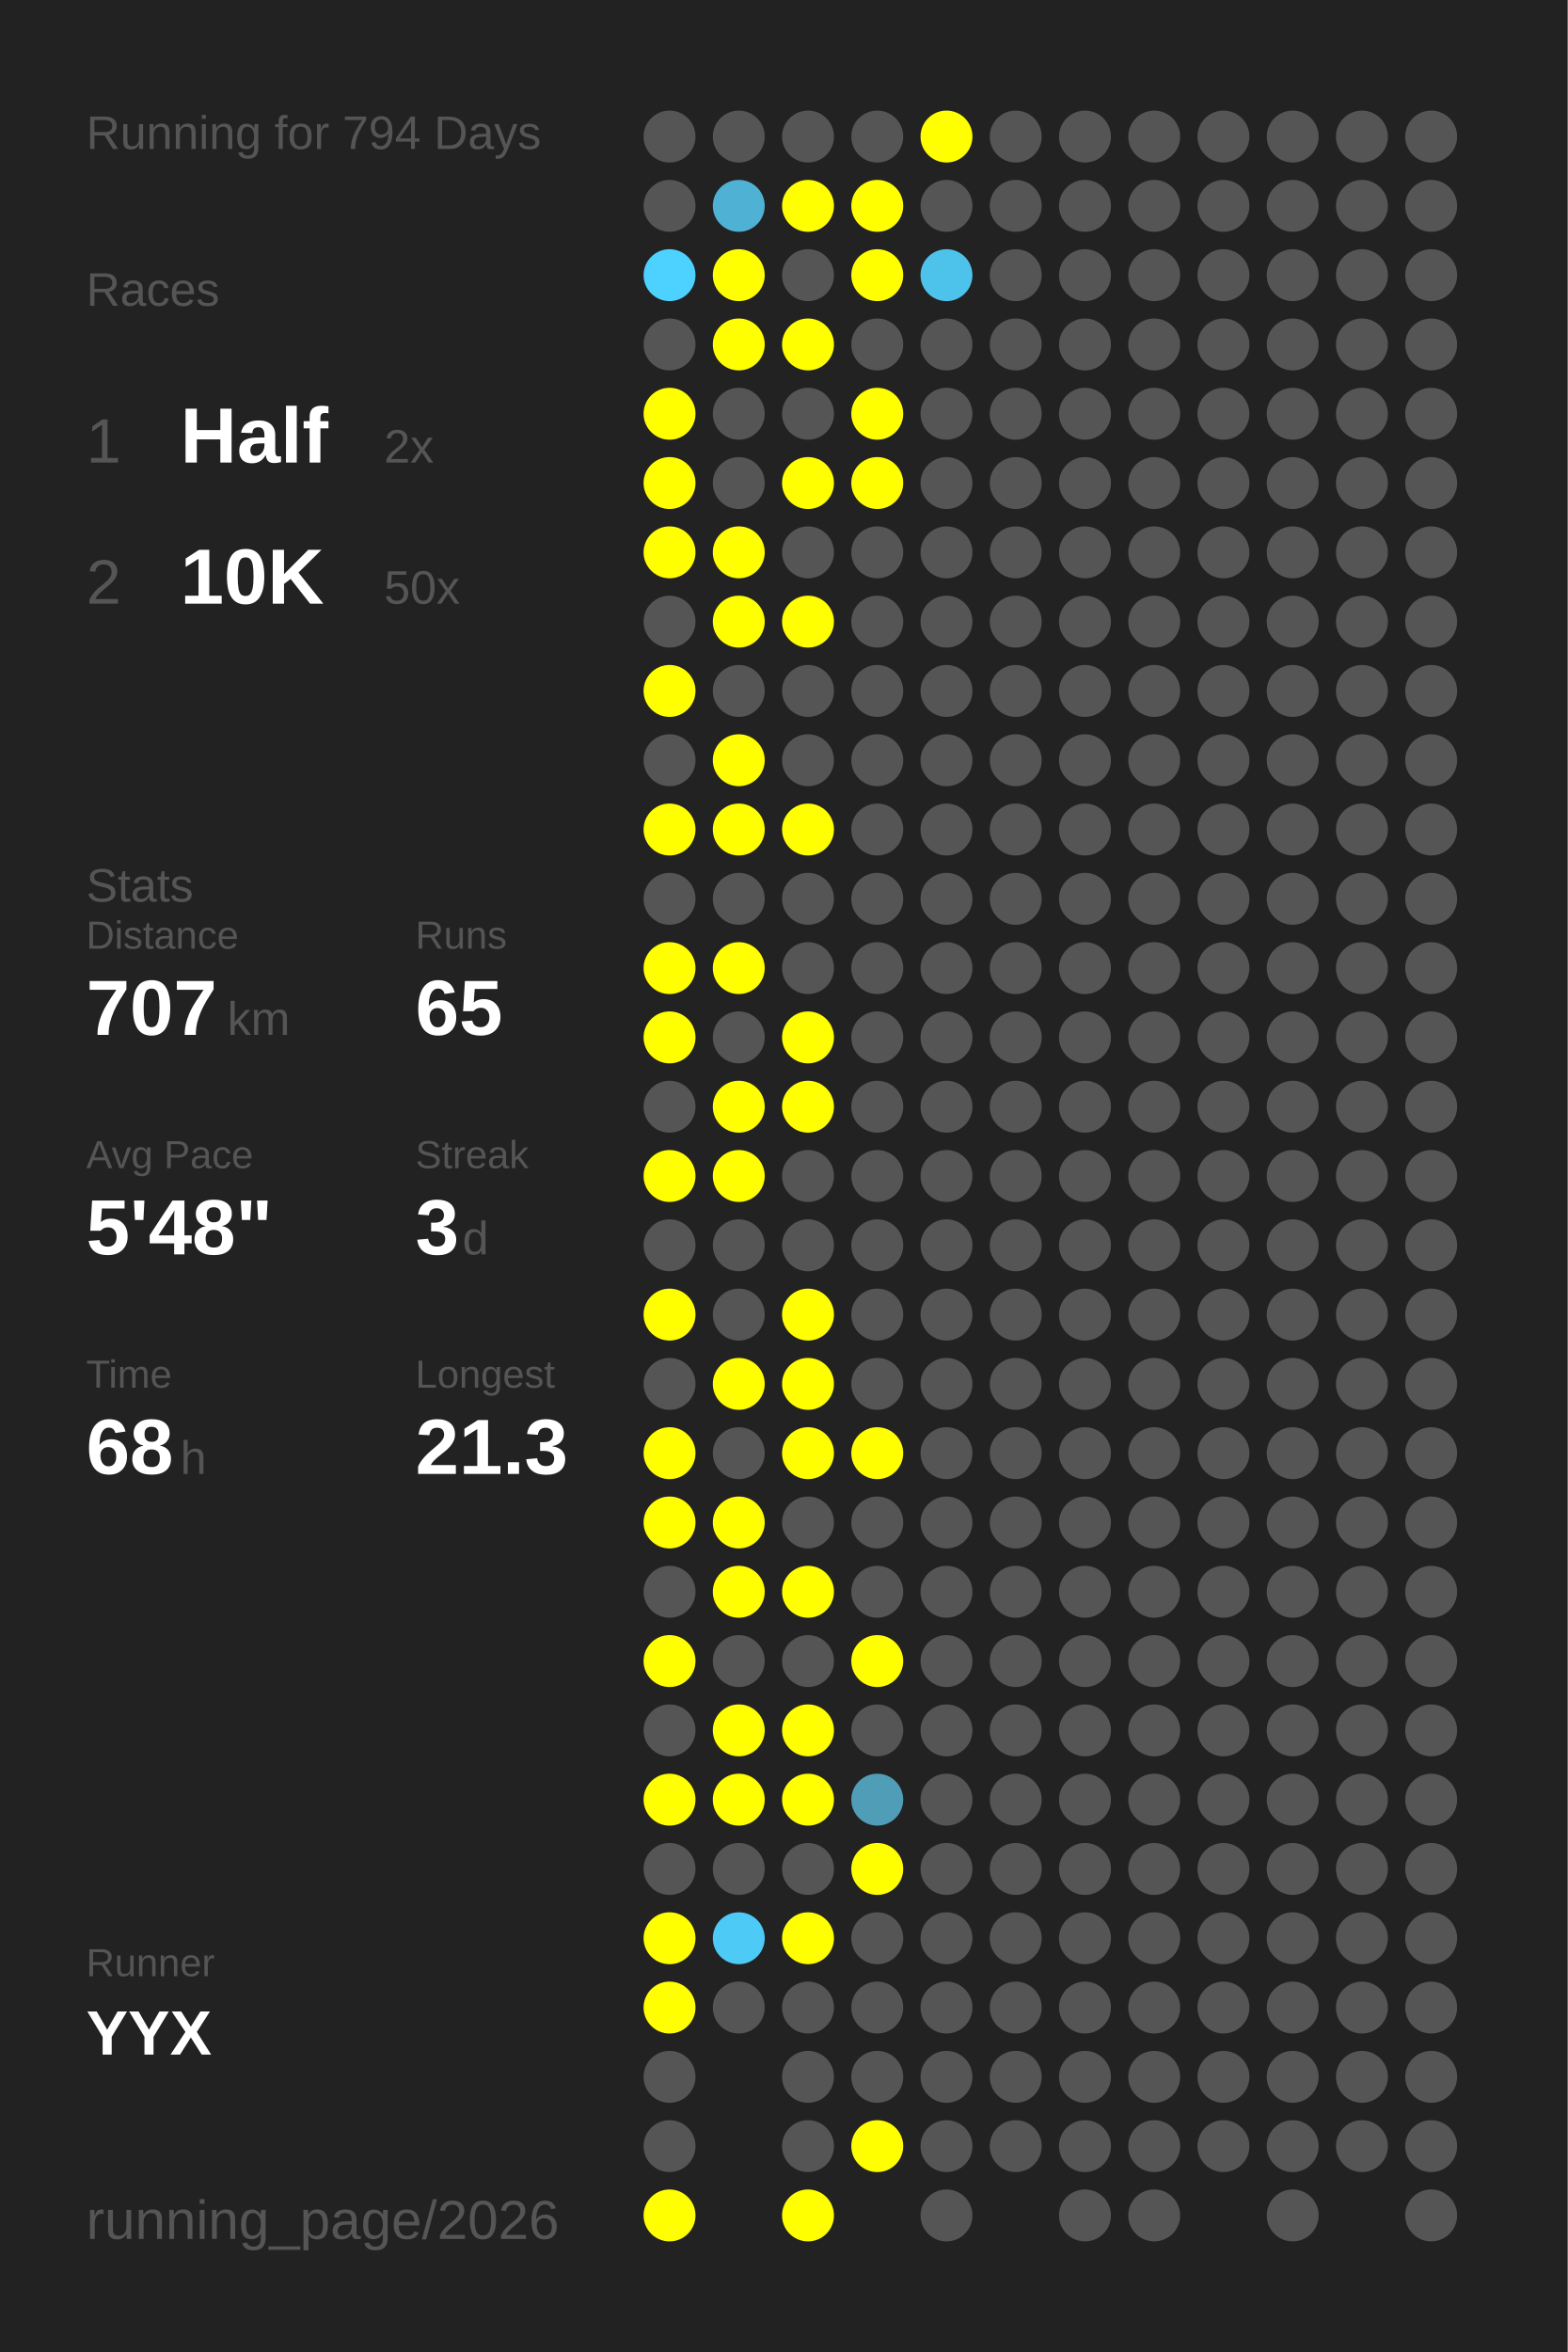
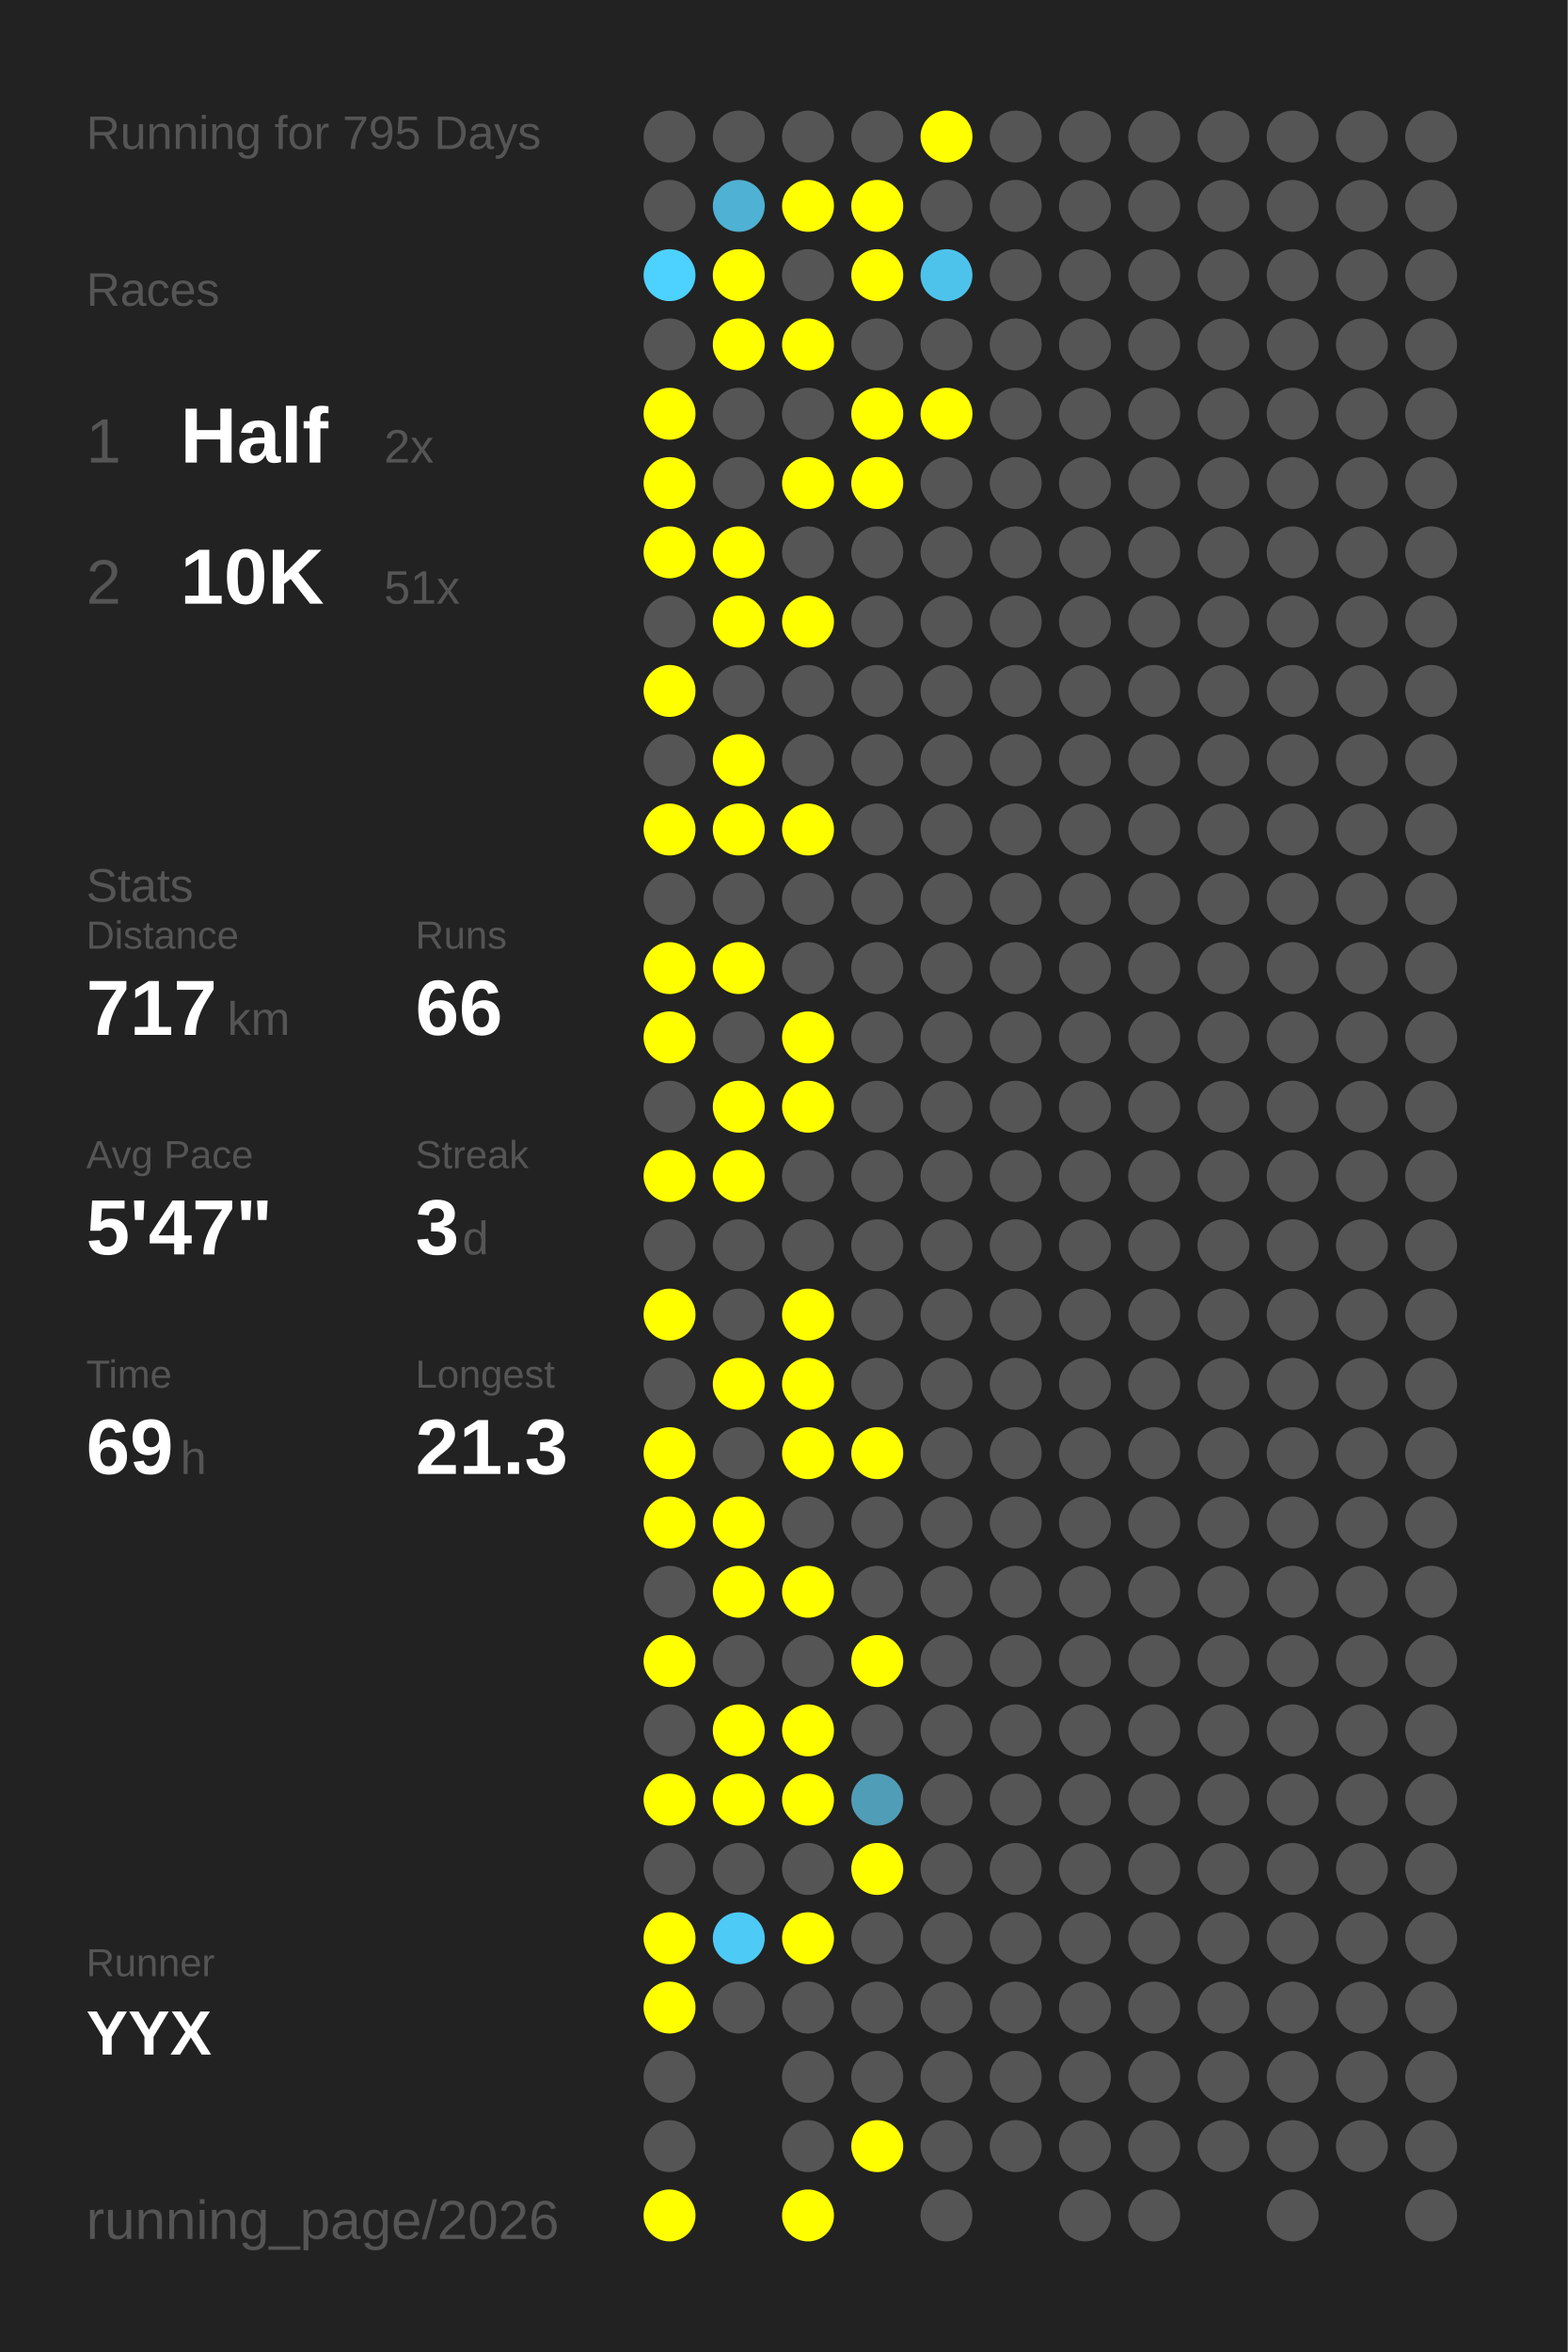
<svg xmlns="http://www.w3.org/2000/svg" baseProfile="full" height="300mm" version="1.1" viewBox="0,0,200,300" width="200mm">
  <defs />
  <rect fill="#222222" height="300" width="200" x="0" y="0" />
-   <text fill="#555555" style="font-size:6px; font-family:Arial;" x="11" y="19">Running for 794 Days</text>
+   <text fill="#555555" style="font-size:6px; font-family:Arial;" x="11" y="19">Running for 795 Days</text>
  <text fill="#555555" style="font-size:6px; font-family:Arial;" x="11" y="39">Races</text>
  <text fill="#555555" style="font-size:8px; font-family:Arial;" x="11" y="59">1</text>
  <text fill="#FFFFFF" style="font-size:10px; font-family:Arial; font-weight:bold;" x="23" y="59">Half</text>
  <text fill="#555555" style="font-size:6px; font-family:Arial;" x="49" y="59">2x</text>
  <text fill="#555555" style="font-size:8px; font-family:Arial;" x="11" y="77">2</text>
  <text fill="#FFFFFF" style="font-size:10px; font-family:Arial; font-weight:bold;" x="23" y="77">10K</text>
-   <text fill="#555555" style="font-size:6px; font-family:Arial;" x="49" y="77">50x</text>
+   <text fill="#555555" style="font-size:6px; font-family:Arial;" x="49" y="77">51x</text>
  <text fill="#555555" style="font-size:6px; font-family:Arial;" x="11" y="115">Stats</text>
  <text fill="#555555" style="font-size:5px; font-family:Arial;" x="11" y="121">Distance</text>
-   <text fill="#FFFFFF" style="font-size:10px; font-family:Arial; font-weight:bold;" x="11" y="132">707</text>
+   <text fill="#FFFFFF" style="font-size:10px; font-family:Arial; font-weight:bold;" x="11" y="132">717</text>
  <text fill="#555555" style="font-size:6px; font-family:Arial;" x="29" y="132">km</text>
  <text fill="#555555" style="font-size:5px; font-family:Arial;" x="53" y="121">Runs</text>
-   <text fill="#FFFFFF" style="font-size:10px; font-family:Arial; font-weight:bold;" x="53" y="132">65</text>
+   <text fill="#FFFFFF" style="font-size:10px; font-family:Arial; font-weight:bold;" x="53" y="132">66</text>
  <text fill="#555555" style="font-size:5px; font-family:Arial;" x="11" y="149">Avg Pace</text>
-   <text fill="#FFFFFF" style="font-size:10px; font-family:Arial; font-weight:bold;" x="11" y="160">5'48"</text>
+   <text fill="#FFFFFF" style="font-size:10px; font-family:Arial; font-weight:bold;" x="11" y="160">5'47"</text>
  <text fill="#555555" style="font-size:5px; font-family:Arial;" x="53" y="149">Streak</text>
  <text fill="#FFFFFF" style="font-size:10px; font-family:Arial; font-weight:bold;" x="53" y="160">3</text>
  <text fill="#555555" style="font-size:6px; font-family:Arial;" x="59" y="160">d</text>
  <text fill="#555555" style="font-size:5px; font-family:Arial;" x="11" y="177">Time</text>
-   <text fill="#FFFFFF" style="font-size:10px; font-family:Arial; font-weight:bold;" x="11" y="188">68</text>
+   <text fill="#FFFFFF" style="font-size:10px; font-family:Arial; font-weight:bold;" x="11" y="188">69</text>
  <text fill="#555555" style="font-size:6px; font-family:Arial;" x="23" y="188">h</text>
  <text fill="#555555" style="font-size:5px; font-family:Arial;" x="53" y="177">Longest</text>
  <text fill="#FFFFFF" style="font-size:10px; font-family:Arial; font-weight:bold;" x="53" y="188">21.3</text>
  <text fill="#555555" style="font-size:5px; font-family:Arial;" x="11" y="252.065">Runner</text>
  <text fill="#FFFFFF" style="font-size:8px; font-family:Arial; font-weight:bold;" x="11" y="262.065">YYX</text>
  <text fill="#555555" style="font-size:7px; font-family:Arial;" x="11" y="285.581">running_page/2026</text>
  <circle cx="85.417" cy="17.419" fill="#555555" r="3.312" />
  <circle cx="85.417" cy="26.258" fill="#555555" r="3.312" />
  <circle cx="85.417" cy="35.097" fill="#4dd1fe" r="3.312" />
  <circle cx="85.417" cy="43.935" fill="#555555" r="3.312" />
  <circle cx="85.417" cy="52.774" fill="#FFFF00" r="3.312" />
  <circle cx="85.417" cy="61.613" fill="#FFFF00" r="3.312" />
  <circle cx="85.417" cy="70.452" fill="#FFFF00" r="3.312" />
  <circle cx="85.417" cy="79.29" fill="#555555" r="3.312" />
  <circle cx="85.417" cy="88.129" fill="#FFFF00" r="3.312" />
  <circle cx="85.417" cy="96.968" fill="#555555" r="3.312" />
  <circle cx="85.417" cy="105.806" fill="#FFFF00" r="3.312" />
  <circle cx="85.417" cy="114.645" fill="#555555" r="3.312" />
  <circle cx="85.417" cy="123.484" fill="#FFFF00" r="3.312" />
  <circle cx="85.417" cy="132.323" fill="#FFFF00" r="3.312" />
  <circle cx="85.417" cy="141.161" fill="#555555" r="3.312" />
  <circle cx="85.417" cy="150" fill="#FFFF00" r="3.312" />
  <circle cx="85.417" cy="158.839" fill="#555555" r="3.312" />
  <circle cx="85.417" cy="167.677" fill="#FFFF00" r="3.312" />
  <circle cx="85.417" cy="176.516" fill="#555555" r="3.312" />
  <circle cx="85.417" cy="185.355" fill="#FFFF00" r="3.312" />
  <circle cx="85.417" cy="194.194" fill="#FFFF00" r="3.312" />
  <circle cx="85.417" cy="203.032" fill="#555555" r="3.312" />
  <circle cx="85.417" cy="211.871" fill="#FFFF00" r="3.312" />
  <circle cx="85.417" cy="220.71" fill="#555555" r="3.312" />
  <circle cx="85.417" cy="229.548" fill="#FFFF00" r="3.312" />
  <circle cx="85.417" cy="238.387" fill="#555555" r="3.312" />
  <circle cx="85.417" cy="247.226" fill="#FFFF00" r="3.312" />
  <circle cx="85.417" cy="256.065" fill="#FFFF00" r="3.312" />
  <circle cx="85.417" cy="264.903" fill="#555555" r="3.312" />
  <circle cx="85.417" cy="273.742" fill="#555555" r="3.312" />
  <circle cx="85.417" cy="282.581" fill="#FFFF00" r="3.312" />
  <circle cx="94.25" cy="17.419" fill="#555555" r="3.312" />
  <circle cx="94.25" cy="26.258" fill="#4fb1d3" r="3.312" />
  <circle cx="94.25" cy="35.097" fill="#FFFF00" r="3.312" />
  <circle cx="94.25" cy="43.935" fill="#FFFF00" r="3.312" />
  <circle cx="94.25" cy="52.774" fill="#555555" r="3.312" />
  <circle cx="94.25" cy="61.613" fill="#555555" r="3.312" />
  <circle cx="94.25" cy="70.452" fill="#FFFF00" r="3.312" />
  <circle cx="94.25" cy="79.29" fill="#FFFF00" r="3.312" />
  <circle cx="94.25" cy="88.129" fill="#555555" r="3.312" />
  <circle cx="94.25" cy="96.968" fill="#FFFF00" r="3.312" />
  <circle cx="94.25" cy="105.806" fill="#FFFF00" r="3.312" />
  <circle cx="94.25" cy="114.645" fill="#555555" r="3.312" />
  <circle cx="94.25" cy="123.484" fill="#FFFF00" r="3.312" />
  <circle cx="94.25" cy="132.323" fill="#555555" r="3.312" />
  <circle cx="94.25" cy="141.161" fill="#FFFF00" r="3.312" />
  <circle cx="94.25" cy="150" fill="#FFFF00" r="3.312" />
  <circle cx="94.25" cy="158.839" fill="#555555" r="3.312" />
  <circle cx="94.25" cy="167.677" fill="#555555" r="3.312" />
  <circle cx="94.25" cy="176.516" fill="#FFFF00" r="3.312" />
  <circle cx="94.25" cy="185.355" fill="#555555" r="3.312" />
  <circle cx="94.25" cy="194.194" fill="#FFFF00" r="3.312" />
  <circle cx="94.25" cy="203.032" fill="#FFFF00" r="3.312" />
  <circle cx="94.25" cy="211.871" fill="#555555" r="3.312" />
  <circle cx="94.25" cy="220.71" fill="#FFFF00" r="3.312" />
  <circle cx="94.25" cy="229.548" fill="#FFFF00" r="3.312" />
  <circle cx="94.25" cy="238.387" fill="#555555" r="3.312" />
  <circle cx="94.25" cy="247.226" fill="#4dcaf5" r="3.312" />
  <circle cx="94.25" cy="256.065" fill="#555555" r="3.312" />
  <circle cx="103.083" cy="17.419" fill="#555555" r="3.312" />
  <circle cx="103.083" cy="26.258" fill="#FFFF00" r="3.312" />
  <circle cx="103.083" cy="35.097" fill="#555555" r="3.312" />
  <circle cx="103.083" cy="43.935" fill="#FFFF00" r="3.312" />
  <circle cx="103.083" cy="52.774" fill="#555555" r="3.312" />
  <circle cx="103.083" cy="61.613" fill="#FFFF00" r="3.312" />
  <circle cx="103.083" cy="70.452" fill="#555555" r="3.312" />
  <circle cx="103.083" cy="79.29" fill="#FFFF00" r="3.312" />
  <circle cx="103.083" cy="88.129" fill="#555555" r="3.312" />
  <circle cx="103.083" cy="96.968" fill="#555555" r="3.312" />
  <circle cx="103.083" cy="105.806" fill="#FFFF00" r="3.312" />
  <circle cx="103.083" cy="114.645" fill="#555555" r="3.312" />
  <circle cx="103.083" cy="123.484" fill="#555555" r="3.312" />
  <circle cx="103.083" cy="132.323" fill="#FFFF00" r="3.312" />
  <circle cx="103.083" cy="141.161" fill="#FFFF00" r="3.312" />
  <circle cx="103.083" cy="150" fill="#555555" r="3.312" />
  <circle cx="103.083" cy="158.839" fill="#555555" r="3.312" />
  <circle cx="103.083" cy="167.677" fill="#FFFF00" r="3.312" />
  <circle cx="103.083" cy="176.516" fill="#FFFF00" r="3.312" />
  <circle cx="103.083" cy="185.355" fill="#FFFF00" r="3.312" />
  <circle cx="103.083" cy="194.194" fill="#555555" r="3.312" />
  <circle cx="103.083" cy="203.032" fill="#FFFF00" r="3.312" />
  <circle cx="103.083" cy="211.871" fill="#555555" r="3.312" />
  <circle cx="103.083" cy="220.71" fill="#FFFF00" r="3.312" />
  <circle cx="103.083" cy="229.548" fill="#FFFF00" r="3.312" />
  <circle cx="103.083" cy="238.387" fill="#555555" r="3.312" />
  <circle cx="103.083" cy="247.226" fill="#FFFF00" r="3.312" />
  <circle cx="103.083" cy="256.065" fill="#555555" r="3.312" />
  <circle cx="103.083" cy="264.903" fill="#555555" r="3.312" />
  <circle cx="103.083" cy="273.742" fill="#555555" r="3.312" />
  <circle cx="103.083" cy="282.581" fill="#FFFF00" r="3.312" />
  <circle cx="111.917" cy="17.419" fill="#555555" r="3.312" />
  <circle cx="111.917" cy="26.258" fill="#FFFF00" r="3.312" />
  <circle cx="111.917" cy="35.097" fill="#FFFF00" r="3.312" />
  <circle cx="111.917" cy="43.935" fill="#555555" r="3.312" />
  <circle cx="111.917" cy="52.774" fill="#FFFF00" r="3.312" />
  <circle cx="111.917" cy="61.613" fill="#FFFF00" r="3.312" />
  <circle cx="111.917" cy="70.452" fill="#555555" r="3.312" />
  <circle cx="111.917" cy="79.29" fill="#555555" r="3.312" />
  <circle cx="111.917" cy="88.129" fill="#555555" r="3.312" />
  <circle cx="111.917" cy="96.968" fill="#555555" r="3.312" />
  <circle cx="111.917" cy="105.806" fill="#555555" r="3.312" />
  <circle cx="111.917" cy="114.645" fill="#555555" r="3.312" />
  <circle cx="111.917" cy="123.484" fill="#555555" r="3.312" />
  <circle cx="111.917" cy="132.323" fill="#555555" r="3.312" />
  <circle cx="111.917" cy="141.161" fill="#555555" r="3.312" />
  <circle cx="111.917" cy="150" fill="#555555" r="3.312" />
  <circle cx="111.917" cy="158.839" fill="#555555" r="3.312" />
  <circle cx="111.917" cy="167.677" fill="#555555" r="3.312" />
  <circle cx="111.917" cy="176.516" fill="#555555" r="3.312" />
  <circle cx="111.917" cy="185.355" fill="#FFFF00" r="3.312" />
  <circle cx="111.917" cy="194.194" fill="#555555" r="3.312" />
  <circle cx="111.917" cy="203.032" fill="#555555" r="3.312" />
  <circle cx="111.917" cy="211.871" fill="#FFFF00" r="3.312" />
  <circle cx="111.917" cy="220.71" fill="#555555" r="3.312" />
  <circle cx="111.917" cy="229.548" fill="#509db7" r="3.312" />
  <circle cx="111.917" cy="238.387" fill="#FFFF00" r="3.312" />
  <circle cx="111.917" cy="247.226" fill="#555555" r="3.312" />
  <circle cx="111.917" cy="256.065" fill="#555555" r="3.312" />
  <circle cx="111.917" cy="264.903" fill="#555555" r="3.312" />
  <circle cx="111.917" cy="273.742" fill="#FFFF00" r="3.312" />
  <circle cx="120.75" cy="17.419" fill="#FFFF00" r="3.312" />
  <circle cx="120.75" cy="26.258" fill="#555555" r="3.312" />
  <circle cx="120.75" cy="35.097" fill="#4dc3eb" r="3.312" />
  <circle cx="120.75" cy="43.935" fill="#555555" r="3.312" />
-   <circle cx="120.75" cy="52.774" fill="#555555" r="3.312" />
+   <circle cx="120.75" cy="52.774" fill="#FFFF00" r="3.312" />
  <circle cx="120.75" cy="61.613" fill="#555555" r="3.312" />
  <circle cx="120.75" cy="70.452" fill="#555555" r="3.312" />
  <circle cx="120.75" cy="79.29" fill="#555555" r="3.312" />
  <circle cx="120.75" cy="88.129" fill="#555555" r="3.312" />
  <circle cx="120.75" cy="96.968" fill="#555555" r="3.312" />
  <circle cx="120.75" cy="105.806" fill="#555555" r="3.312" />
  <circle cx="120.75" cy="114.645" fill="#555555" r="3.312" />
  <circle cx="120.75" cy="123.484" fill="#555555" r="3.312" />
  <circle cx="120.75" cy="132.323" fill="#555555" r="3.312" />
  <circle cx="120.75" cy="141.161" fill="#555555" r="3.312" />
  <circle cx="120.75" cy="150" fill="#555555" r="3.312" />
  <circle cx="120.75" cy="158.839" fill="#555555" r="3.312" />
  <circle cx="120.75" cy="167.677" fill="#555555" r="3.312" />
  <circle cx="120.75" cy="176.516" fill="#555555" r="3.312" />
  <circle cx="120.75" cy="185.355" fill="#555555" r="3.312" />
  <circle cx="120.75" cy="194.194" fill="#555555" r="3.312" />
  <circle cx="120.75" cy="203.032" fill="#555555" r="3.312" />
  <circle cx="120.75" cy="211.871" fill="#555555" r="3.312" />
  <circle cx="120.75" cy="220.71" fill="#555555" r="3.312" />
  <circle cx="120.75" cy="229.548" fill="#555555" r="3.312" />
  <circle cx="120.75" cy="238.387" fill="#555555" r="3.312" />
  <circle cx="120.75" cy="247.226" fill="#555555" r="3.312" />
  <circle cx="120.75" cy="256.065" fill="#555555" r="3.312" />
  <circle cx="120.75" cy="264.903" fill="#555555" r="3.312" />
  <circle cx="120.75" cy="273.742" fill="#555555" r="3.312" />
  <circle cx="120.75" cy="282.581" fill="#555555" r="3.312" />
  <circle cx="129.583" cy="17.419" fill="#555555" r="3.312" />
  <circle cx="129.583" cy="26.258" fill="#555555" r="3.312" />
  <circle cx="129.583" cy="35.097" fill="#555555" r="3.312" />
  <circle cx="129.583" cy="43.935" fill="#555555" r="3.312" />
  <circle cx="129.583" cy="52.774" fill="#555555" r="3.312" />
  <circle cx="129.583" cy="61.613" fill="#555555" r="3.312" />
  <circle cx="129.583" cy="70.452" fill="#555555" r="3.312" />
  <circle cx="129.583" cy="79.29" fill="#555555" r="3.312" />
  <circle cx="129.583" cy="88.129" fill="#555555" r="3.312" />
  <circle cx="129.583" cy="96.968" fill="#555555" r="3.312" />
  <circle cx="129.583" cy="105.806" fill="#555555" r="3.312" />
  <circle cx="129.583" cy="114.645" fill="#555555" r="3.312" />
  <circle cx="129.583" cy="123.484" fill="#555555" r="3.312" />
  <circle cx="129.583" cy="132.323" fill="#555555" r="3.312" />
  <circle cx="129.583" cy="141.161" fill="#555555" r="3.312" />
  <circle cx="129.583" cy="150" fill="#555555" r="3.312" />
  <circle cx="129.583" cy="158.839" fill="#555555" r="3.312" />
  <circle cx="129.583" cy="167.677" fill="#555555" r="3.312" />
  <circle cx="129.583" cy="176.516" fill="#555555" r="3.312" />
  <circle cx="129.583" cy="185.355" fill="#555555" r="3.312" />
  <circle cx="129.583" cy="194.194" fill="#555555" r="3.312" />
  <circle cx="129.583" cy="203.032" fill="#555555" r="3.312" />
  <circle cx="129.583" cy="211.871" fill="#555555" r="3.312" />
  <circle cx="129.583" cy="220.71" fill="#555555" r="3.312" />
  <circle cx="129.583" cy="229.548" fill="#555555" r="3.312" />
  <circle cx="129.583" cy="238.387" fill="#555555" r="3.312" />
  <circle cx="129.583" cy="247.226" fill="#555555" r="3.312" />
  <circle cx="129.583" cy="256.065" fill="#555555" r="3.312" />
  <circle cx="129.583" cy="264.903" fill="#555555" r="3.312" />
  <circle cx="129.583" cy="273.742" fill="#555555" r="3.312" />
  <circle cx="138.417" cy="17.419" fill="#555555" r="3.312" />
  <circle cx="138.417" cy="26.258" fill="#555555" r="3.312" />
  <circle cx="138.417" cy="35.097" fill="#555555" r="3.312" />
  <circle cx="138.417" cy="43.935" fill="#555555" r="3.312" />
  <circle cx="138.417" cy="52.774" fill="#555555" r="3.312" />
  <circle cx="138.417" cy="61.613" fill="#555555" r="3.312" />
  <circle cx="138.417" cy="70.452" fill="#555555" r="3.312" />
  <circle cx="138.417" cy="79.29" fill="#555555" r="3.312" />
  <circle cx="138.417" cy="88.129" fill="#555555" r="3.312" />
  <circle cx="138.417" cy="96.968" fill="#555555" r="3.312" />
  <circle cx="138.417" cy="105.806" fill="#555555" r="3.312" />
  <circle cx="138.417" cy="114.645" fill="#555555" r="3.312" />
  <circle cx="138.417" cy="123.484" fill="#555555" r="3.312" />
  <circle cx="138.417" cy="132.323" fill="#555555" r="3.312" />
  <circle cx="138.417" cy="141.161" fill="#555555" r="3.312" />
  <circle cx="138.417" cy="150" fill="#555555" r="3.312" />
  <circle cx="138.417" cy="158.839" fill="#555555" r="3.312" />
  <circle cx="138.417" cy="167.677" fill="#555555" r="3.312" />
  <circle cx="138.417" cy="176.516" fill="#555555" r="3.312" />
  <circle cx="138.417" cy="185.355" fill="#555555" r="3.312" />
  <circle cx="138.417" cy="194.194" fill="#555555" r="3.312" />
  <circle cx="138.417" cy="203.032" fill="#555555" r="3.312" />
  <circle cx="138.417" cy="211.871" fill="#555555" r="3.312" />
  <circle cx="138.417" cy="220.71" fill="#555555" r="3.312" />
  <circle cx="138.417" cy="229.548" fill="#555555" r="3.312" />
  <circle cx="138.417" cy="238.387" fill="#555555" r="3.312" />
  <circle cx="138.417" cy="247.226" fill="#555555" r="3.312" />
  <circle cx="138.417" cy="256.065" fill="#555555" r="3.312" />
  <circle cx="138.417" cy="264.903" fill="#555555" r="3.312" />
  <circle cx="138.417" cy="273.742" fill="#555555" r="3.312" />
  <circle cx="138.417" cy="282.581" fill="#555555" r="3.312" />
  <circle cx="147.25" cy="17.419" fill="#555555" r="3.312" />
  <circle cx="147.25" cy="26.258" fill="#555555" r="3.312" />
  <circle cx="147.25" cy="35.097" fill="#555555" r="3.312" />
  <circle cx="147.25" cy="43.935" fill="#555555" r="3.312" />
  <circle cx="147.25" cy="52.774" fill="#555555" r="3.312" />
  <circle cx="147.25" cy="61.613" fill="#555555" r="3.312" />
  <circle cx="147.25" cy="70.452" fill="#555555" r="3.312" />
  <circle cx="147.25" cy="79.29" fill="#555555" r="3.312" />
  <circle cx="147.25" cy="88.129" fill="#555555" r="3.312" />
  <circle cx="147.25" cy="96.968" fill="#555555" r="3.312" />
  <circle cx="147.25" cy="105.806" fill="#555555" r="3.312" />
  <circle cx="147.25" cy="114.645" fill="#555555" r="3.312" />
  <circle cx="147.25" cy="123.484" fill="#555555" r="3.312" />
  <circle cx="147.25" cy="132.323" fill="#555555" r="3.312" />
  <circle cx="147.25" cy="141.161" fill="#555555" r="3.312" />
  <circle cx="147.25" cy="150" fill="#555555" r="3.312" />
  <circle cx="147.25" cy="158.839" fill="#555555" r="3.312" />
  <circle cx="147.25" cy="167.677" fill="#555555" r="3.312" />
  <circle cx="147.25" cy="176.516" fill="#555555" r="3.312" />
  <circle cx="147.25" cy="185.355" fill="#555555" r="3.312" />
  <circle cx="147.25" cy="194.194" fill="#555555" r="3.312" />
  <circle cx="147.25" cy="203.032" fill="#555555" r="3.312" />
  <circle cx="147.25" cy="211.871" fill="#555555" r="3.312" />
  <circle cx="147.25" cy="220.71" fill="#555555" r="3.312" />
  <circle cx="147.25" cy="229.548" fill="#555555" r="3.312" />
  <circle cx="147.25" cy="238.387" fill="#555555" r="3.312" />
  <circle cx="147.25" cy="247.226" fill="#555555" r="3.312" />
  <circle cx="147.25" cy="256.065" fill="#555555" r="3.312" />
  <circle cx="147.25" cy="264.903" fill="#555555" r="3.312" />
  <circle cx="147.25" cy="273.742" fill="#555555" r="3.312" />
  <circle cx="147.25" cy="282.581" fill="#555555" r="3.312" />
  <circle cx="156.083" cy="17.419" fill="#555555" r="3.312" />
  <circle cx="156.083" cy="26.258" fill="#555555" r="3.312" />
  <circle cx="156.083" cy="35.097" fill="#555555" r="3.312" />
  <circle cx="156.083" cy="43.935" fill="#555555" r="3.312" />
  <circle cx="156.083" cy="52.774" fill="#555555" r="3.312" />
  <circle cx="156.083" cy="61.613" fill="#555555" r="3.312" />
  <circle cx="156.083" cy="70.452" fill="#555555" r="3.312" />
  <circle cx="156.083" cy="79.29" fill="#555555" r="3.312" />
  <circle cx="156.083" cy="88.129" fill="#555555" r="3.312" />
  <circle cx="156.083" cy="96.968" fill="#555555" r="3.312" />
  <circle cx="156.083" cy="105.806" fill="#555555" r="3.312" />
  <circle cx="156.083" cy="114.645" fill="#555555" r="3.312" />
  <circle cx="156.083" cy="123.484" fill="#555555" r="3.312" />
  <circle cx="156.083" cy="132.323" fill="#555555" r="3.312" />
  <circle cx="156.083" cy="141.161" fill="#555555" r="3.312" />
  <circle cx="156.083" cy="150" fill="#555555" r="3.312" />
  <circle cx="156.083" cy="158.839" fill="#555555" r="3.312" />
  <circle cx="156.083" cy="167.677" fill="#555555" r="3.312" />
  <circle cx="156.083" cy="176.516" fill="#555555" r="3.312" />
  <circle cx="156.083" cy="185.355" fill="#555555" r="3.312" />
  <circle cx="156.083" cy="194.194" fill="#555555" r="3.312" />
  <circle cx="156.083" cy="203.032" fill="#555555" r="3.312" />
  <circle cx="156.083" cy="211.871" fill="#555555" r="3.312" />
  <circle cx="156.083" cy="220.71" fill="#555555" r="3.312" />
  <circle cx="156.083" cy="229.548" fill="#555555" r="3.312" />
  <circle cx="156.083" cy="238.387" fill="#555555" r="3.312" />
  <circle cx="156.083" cy="247.226" fill="#555555" r="3.312" />
  <circle cx="156.083" cy="256.065" fill="#555555" r="3.312" />
  <circle cx="156.083" cy="264.903" fill="#555555" r="3.312" />
  <circle cx="156.083" cy="273.742" fill="#555555" r="3.312" />
  <circle cx="164.917" cy="17.419" fill="#555555" r="3.312" />
  <circle cx="164.917" cy="26.258" fill="#555555" r="3.312" />
  <circle cx="164.917" cy="35.097" fill="#555555" r="3.312" />
  <circle cx="164.917" cy="43.935" fill="#555555" r="3.312" />
  <circle cx="164.917" cy="52.774" fill="#555555" r="3.312" />
  <circle cx="164.917" cy="61.613" fill="#555555" r="3.312" />
  <circle cx="164.917" cy="70.452" fill="#555555" r="3.312" />
  <circle cx="164.917" cy="79.29" fill="#555555" r="3.312" />
  <circle cx="164.917" cy="88.129" fill="#555555" r="3.312" />
  <circle cx="164.917" cy="96.968" fill="#555555" r="3.312" />
  <circle cx="164.917" cy="105.806" fill="#555555" r="3.312" />
  <circle cx="164.917" cy="114.645" fill="#555555" r="3.312" />
  <circle cx="164.917" cy="123.484" fill="#555555" r="3.312" />
  <circle cx="164.917" cy="132.323" fill="#555555" r="3.312" />
  <circle cx="164.917" cy="141.161" fill="#555555" r="3.312" />
  <circle cx="164.917" cy="150" fill="#555555" r="3.312" />
  <circle cx="164.917" cy="158.839" fill="#555555" r="3.312" />
  <circle cx="164.917" cy="167.677" fill="#555555" r="3.312" />
  <circle cx="164.917" cy="176.516" fill="#555555" r="3.312" />
  <circle cx="164.917" cy="185.355" fill="#555555" r="3.312" />
  <circle cx="164.917" cy="194.194" fill="#555555" r="3.312" />
  <circle cx="164.917" cy="203.032" fill="#555555" r="3.312" />
  <circle cx="164.917" cy="211.871" fill="#555555" r="3.312" />
  <circle cx="164.917" cy="220.71" fill="#555555" r="3.312" />
  <circle cx="164.917" cy="229.548" fill="#555555" r="3.312" />
  <circle cx="164.917" cy="238.387" fill="#555555" r="3.312" />
  <circle cx="164.917" cy="247.226" fill="#555555" r="3.312" />
  <circle cx="164.917" cy="256.065" fill="#555555" r="3.312" />
  <circle cx="164.917" cy="264.903" fill="#555555" r="3.312" />
  <circle cx="164.917" cy="273.742" fill="#555555" r="3.312" />
  <circle cx="164.917" cy="282.581" fill="#555555" r="3.312" />
  <circle cx="173.75" cy="17.419" fill="#555555" r="3.312" />
  <circle cx="173.75" cy="26.258" fill="#555555" r="3.312" />
  <circle cx="173.75" cy="35.097" fill="#555555" r="3.312" />
  <circle cx="173.75" cy="43.935" fill="#555555" r="3.312" />
  <circle cx="173.75" cy="52.774" fill="#555555" r="3.312" />
  <circle cx="173.75" cy="61.613" fill="#555555" r="3.312" />
  <circle cx="173.75" cy="70.452" fill="#555555" r="3.312" />
  <circle cx="173.75" cy="79.29" fill="#555555" r="3.312" />
  <circle cx="173.75" cy="88.129" fill="#555555" r="3.312" />
  <circle cx="173.75" cy="96.968" fill="#555555" r="3.312" />
  <circle cx="173.75" cy="105.806" fill="#555555" r="3.312" />
  <circle cx="173.75" cy="114.645" fill="#555555" r="3.312" />
  <circle cx="173.75" cy="123.484" fill="#555555" r="3.312" />
  <circle cx="173.75" cy="132.323" fill="#555555" r="3.312" />
  <circle cx="173.75" cy="141.161" fill="#555555" r="3.312" />
  <circle cx="173.75" cy="150" fill="#555555" r="3.312" />
  <circle cx="173.75" cy="158.839" fill="#555555" r="3.312" />
  <circle cx="173.75" cy="167.677" fill="#555555" r="3.312" />
  <circle cx="173.75" cy="176.516" fill="#555555" r="3.312" />
  <circle cx="173.75" cy="185.355" fill="#555555" r="3.312" />
  <circle cx="173.75" cy="194.194" fill="#555555" r="3.312" />
  <circle cx="173.75" cy="203.032" fill="#555555" r="3.312" />
  <circle cx="173.75" cy="211.871" fill="#555555" r="3.312" />
  <circle cx="173.75" cy="220.71" fill="#555555" r="3.312" />
  <circle cx="173.75" cy="229.548" fill="#555555" r="3.312" />
  <circle cx="173.75" cy="238.387" fill="#555555" r="3.312" />
  <circle cx="173.75" cy="247.226" fill="#555555" r="3.312" />
  <circle cx="173.75" cy="256.065" fill="#555555" r="3.312" />
  <circle cx="173.75" cy="264.903" fill="#555555" r="3.312" />
  <circle cx="173.75" cy="273.742" fill="#555555" r="3.312" />
  <circle cx="182.583" cy="17.419" fill="#555555" r="3.312" />
  <circle cx="182.583" cy="26.258" fill="#555555" r="3.312" />
  <circle cx="182.583" cy="35.097" fill="#555555" r="3.312" />
  <circle cx="182.583" cy="43.935" fill="#555555" r="3.312" />
  <circle cx="182.583" cy="52.774" fill="#555555" r="3.312" />
  <circle cx="182.583" cy="61.613" fill="#555555" r="3.312" />
  <circle cx="182.583" cy="70.452" fill="#555555" r="3.312" />
  <circle cx="182.583" cy="79.29" fill="#555555" r="3.312" />
  <circle cx="182.583" cy="88.129" fill="#555555" r="3.312" />
  <circle cx="182.583" cy="96.968" fill="#555555" r="3.312" />
  <circle cx="182.583" cy="105.806" fill="#555555" r="3.312" />
  <circle cx="182.583" cy="114.645" fill="#555555" r="3.312" />
  <circle cx="182.583" cy="123.484" fill="#555555" r="3.312" />
  <circle cx="182.583" cy="132.323" fill="#555555" r="3.312" />
  <circle cx="182.583" cy="141.161" fill="#555555" r="3.312" />
  <circle cx="182.583" cy="150" fill="#555555" r="3.312" />
  <circle cx="182.583" cy="158.839" fill="#555555" r="3.312" />
  <circle cx="182.583" cy="167.677" fill="#555555" r="3.312" />
  <circle cx="182.583" cy="176.516" fill="#555555" r="3.312" />
  <circle cx="182.583" cy="185.355" fill="#555555" r="3.312" />
  <circle cx="182.583" cy="194.194" fill="#555555" r="3.312" />
  <circle cx="182.583" cy="203.032" fill="#555555" r="3.312" />
  <circle cx="182.583" cy="211.871" fill="#555555" r="3.312" />
  <circle cx="182.583" cy="220.71" fill="#555555" r="3.312" />
  <circle cx="182.583" cy="229.548" fill="#555555" r="3.312" />
  <circle cx="182.583" cy="238.387" fill="#555555" r="3.312" />
  <circle cx="182.583" cy="247.226" fill="#555555" r="3.312" />
  <circle cx="182.583" cy="256.065" fill="#555555" r="3.312" />
  <circle cx="182.583" cy="264.903" fill="#555555" r="3.312" />
  <circle cx="182.583" cy="273.742" fill="#555555" r="3.312" />
  <circle cx="182.583" cy="282.581" fill="#555555" r="3.312" />
</svg>
